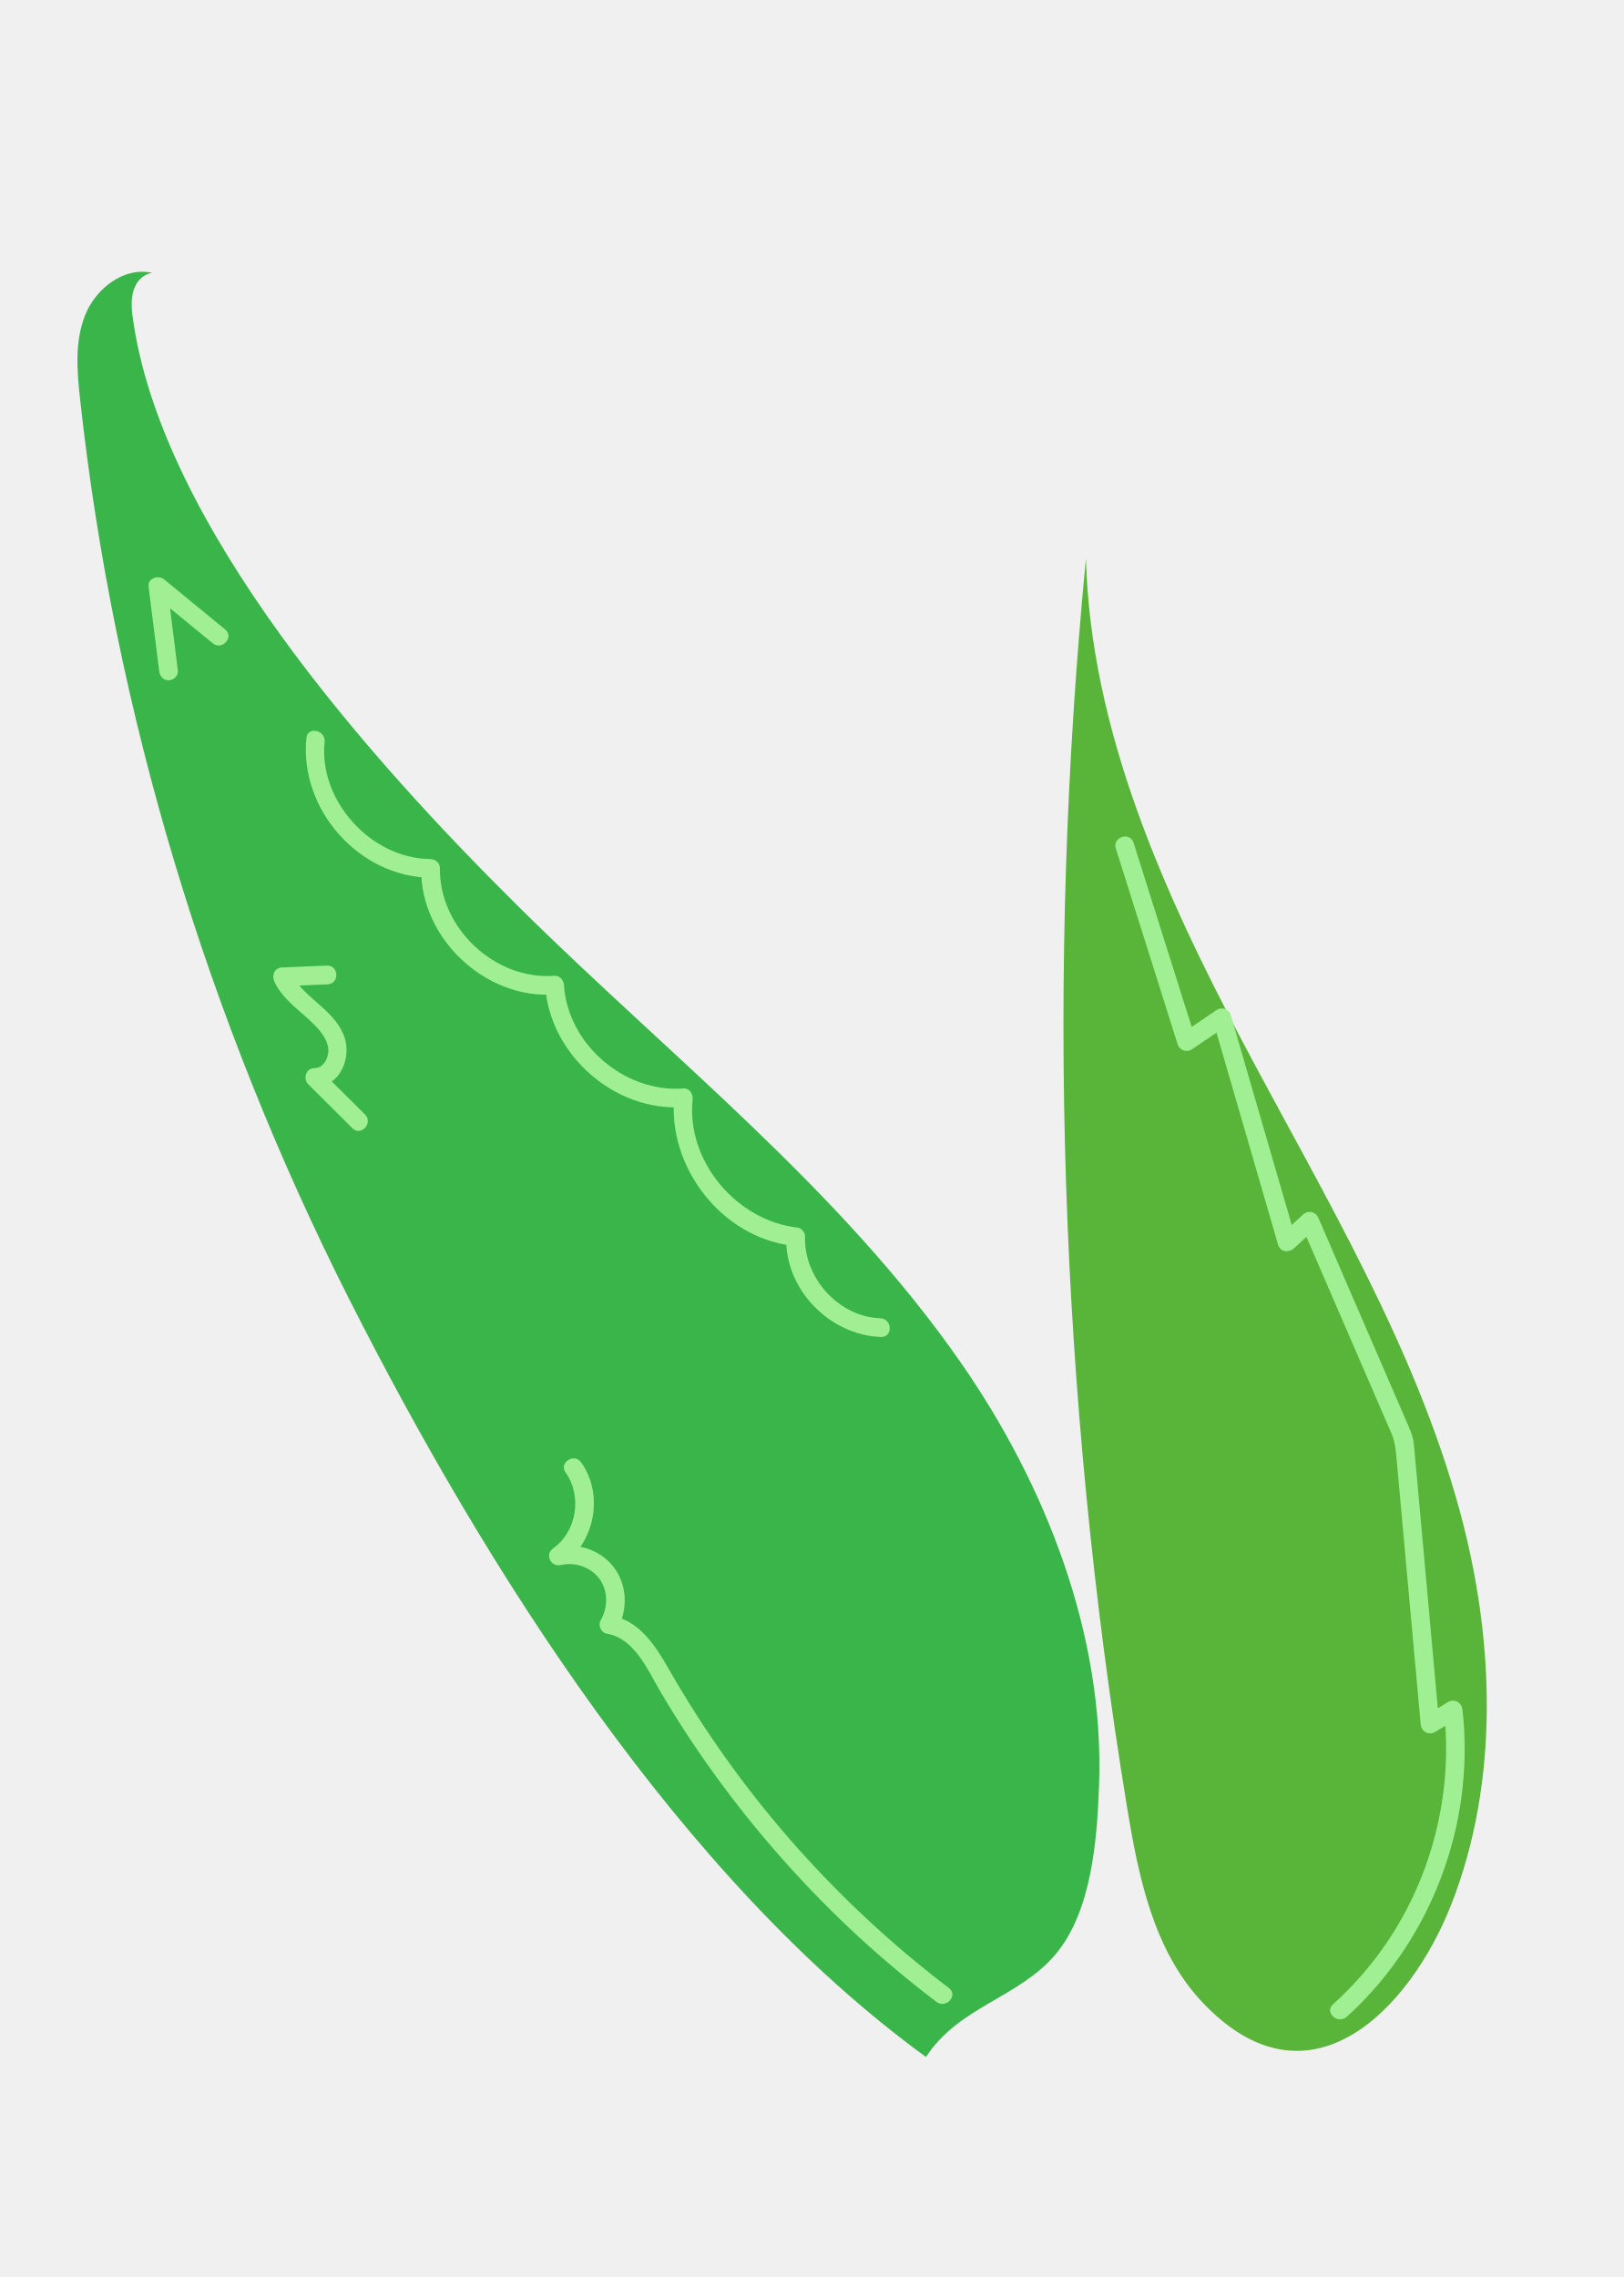
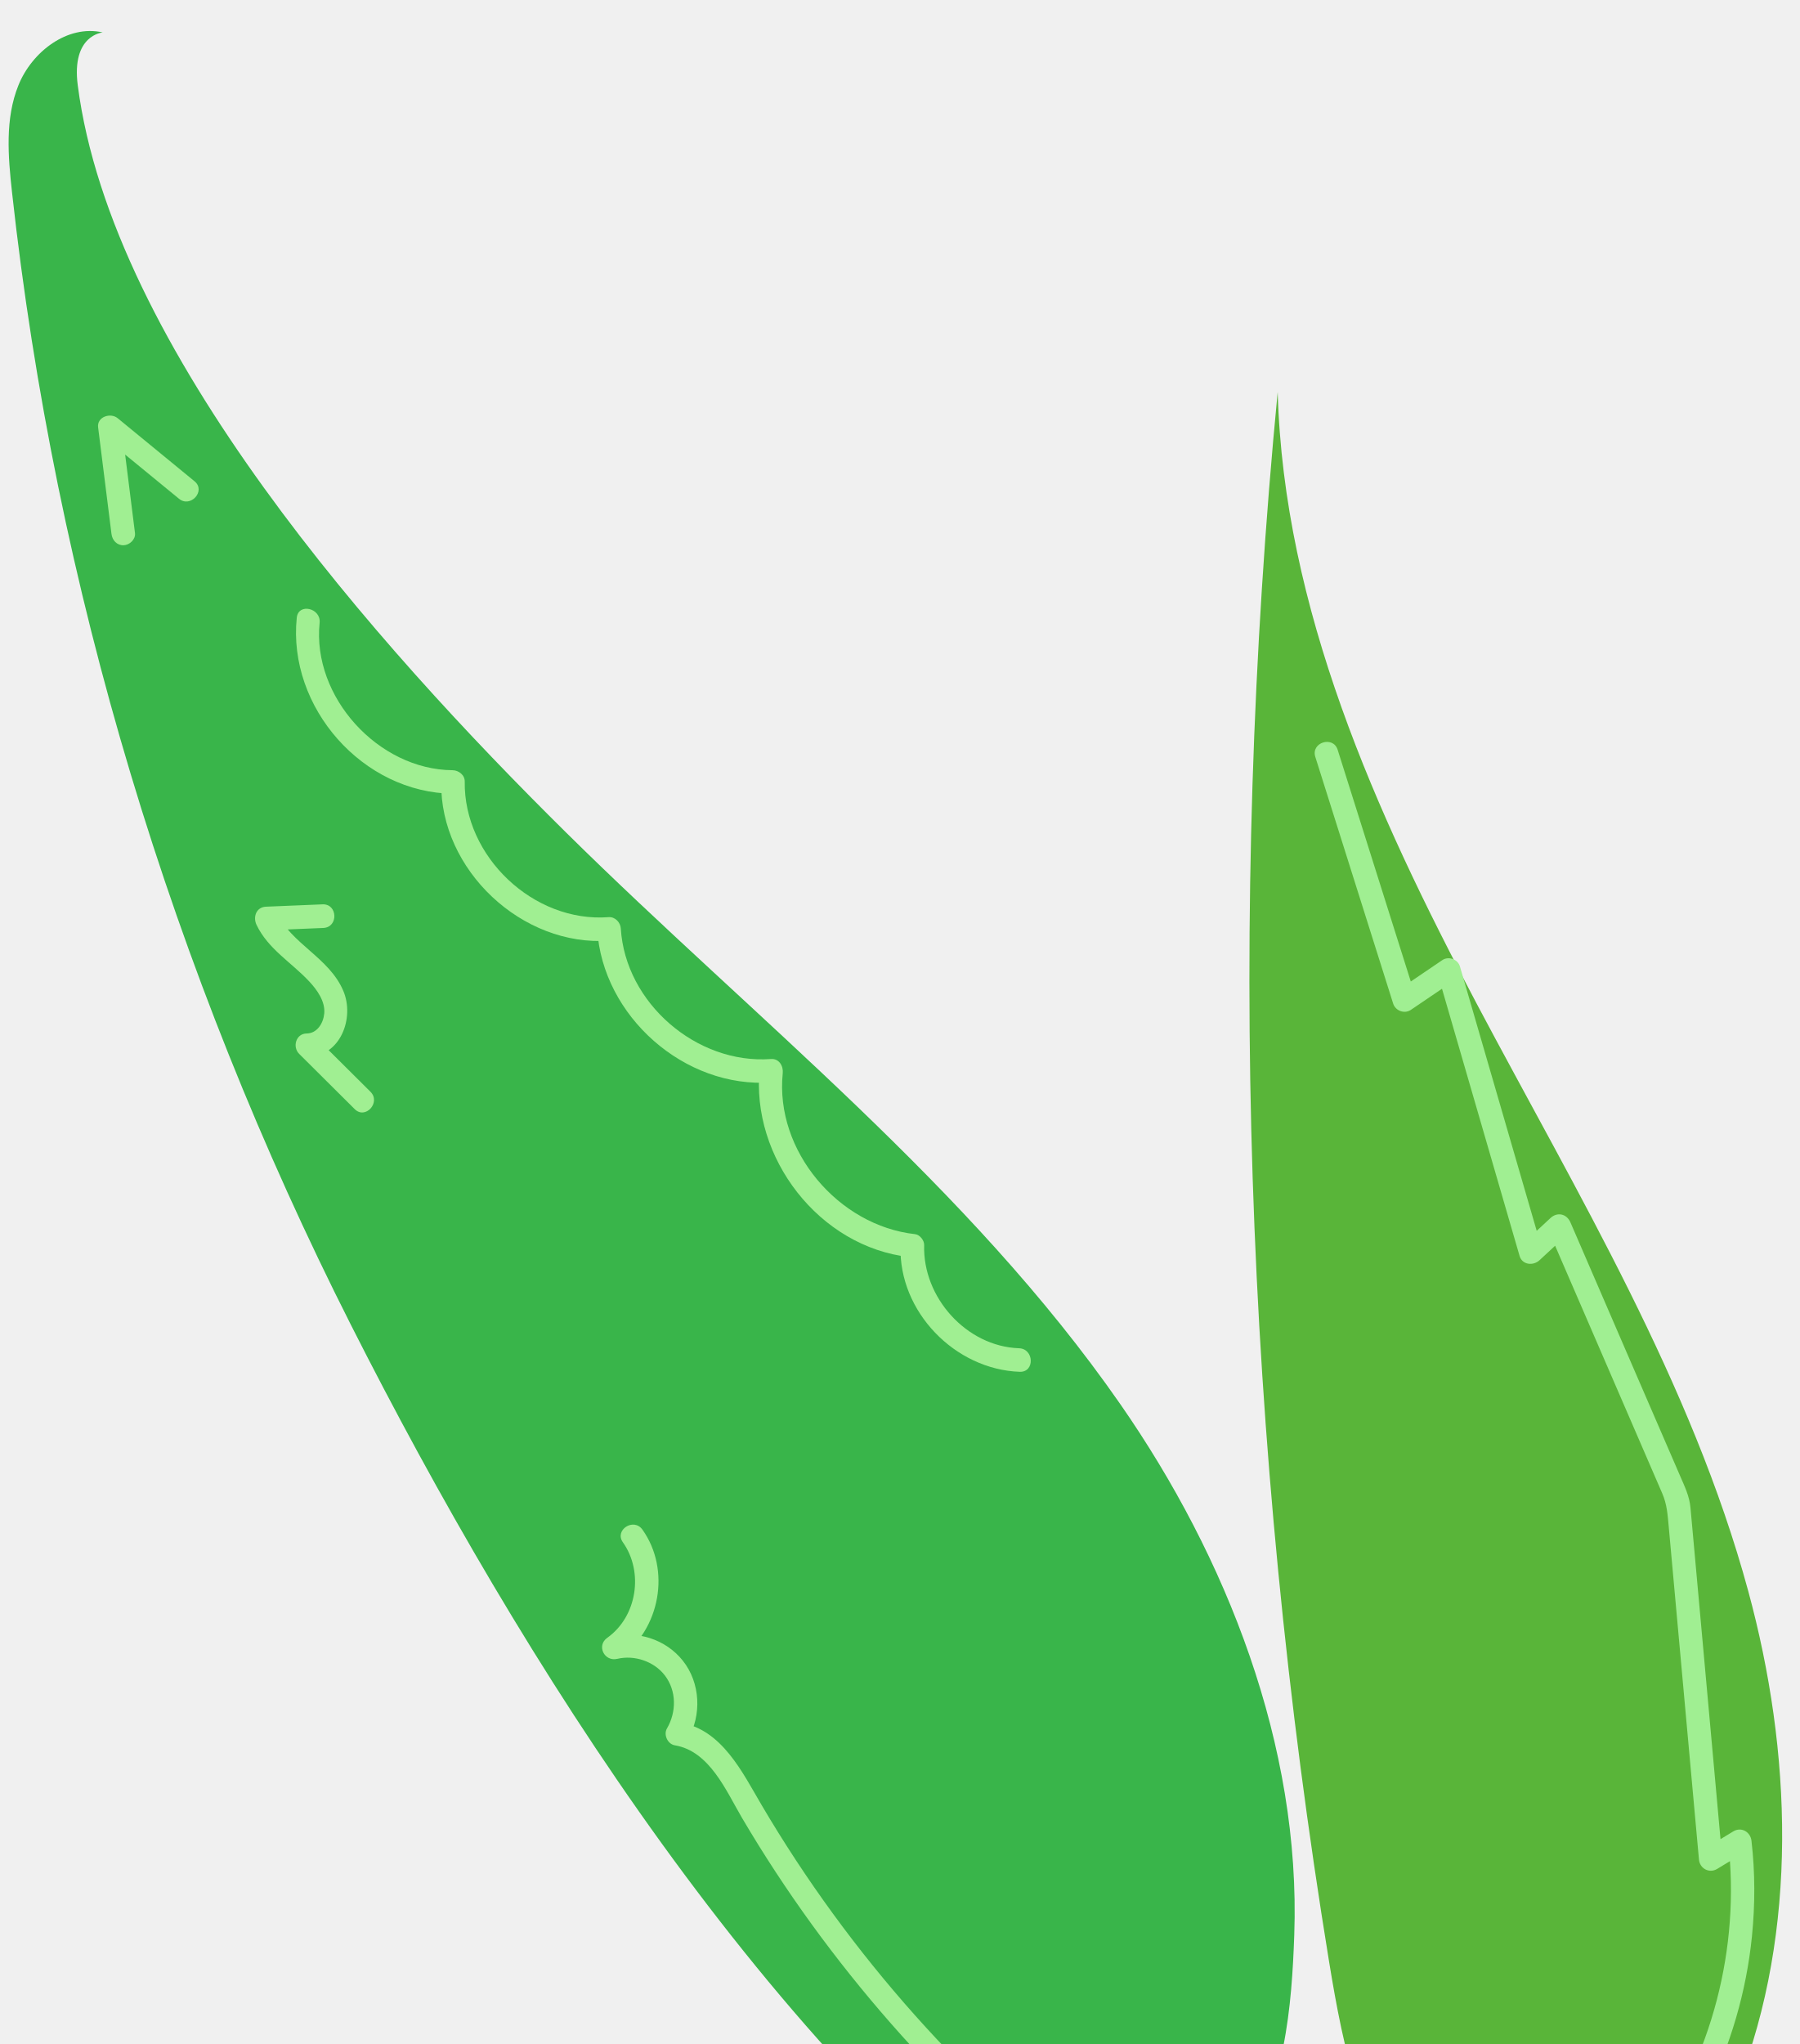
- <svg xmlns="http://www.w3.org/2000/svg" width="92" height="129" viewBox="0 0 92 129" fill="none">
-   <path d="M54.431 77.195C47.603 67.372 38.004 59.89 29.497 51.484C20.989 43.078 9.035 29.701 7.5 17.837C7.206 15.567 8.624 15.46 8.624 15.46C7.039 15.097 5.437 16.33 4.83 17.837C4.221 19.346 4.363 21.036 4.541 22.652C6.487 40.393 11.751 57.737 19.806 73.649C27.455 88.757 38.555 106.431 52.459 116.536C54.322 113.673 57.677 113.204 59.773 110.75C61.866 108.297 62.158 104.153 62.266 101.091C62.566 92.58 59.228 84.096 54.431 77.195Z" fill="#39B54A" />
-   <path d="M82.706 85.623C80.152 76.224 75.036 67.774 70.476 59.171C65.917 50.568 61.791 41.377 61.52 31.644C59.244 55.165 60.022 78.979 63.835 102.303C64.484 106.271 65.334 110.465 68.085 113.402C74.137 119.859 79.872 113.856 82.214 107.906C84.979 100.867 84.66 92.82 82.706 85.623Z" fill="#59B539" />
-   <path d="M12.759 35.663C11.605 34.715 10.451 33.771 9.297 32.823C8.977 32.56 8.357 32.757 8.417 33.236C8.618 34.834 8.818 36.436 9.019 38.033C9.054 38.318 9.266 38.553 9.569 38.542C9.835 38.531 10.112 38.277 10.077 37.993C9.875 36.395 9.676 34.793 9.475 33.195C9.182 33.333 8.886 33.471 8.594 33.608C9.748 34.556 10.902 35.5 12.056 36.447C12.573 36.877 13.285 36.097 12.759 35.663Z" fill="#A0EF92" />
-   <path d="M18.523 54.704C17.673 54.738 16.82 54.773 15.972 54.81C15.531 54.829 15.382 55.278 15.549 55.628C16.069 56.718 17.125 57.32 17.921 58.175C18.273 58.55 18.649 59.073 18.597 59.618C18.556 60.056 18.277 60.514 17.802 60.517C17.32 60.523 17.157 61.125 17.469 61.435C18.302 62.264 19.138 63.094 19.97 63.923C20.451 64.401 21.159 63.618 20.678 63.14C19.846 62.312 19.009 61.481 18.177 60.653C18.067 60.957 17.955 61.266 17.845 61.571C19.331 61.552 19.974 59.812 19.454 58.596C18.819 57.099 17.12 56.494 16.434 55.055C16.292 55.329 16.152 55.599 16.011 55.873C16.86 55.839 17.713 55.804 18.562 55.767C19.244 55.73 19.201 54.677 18.523 54.704Z" fill="#A0EF92" />
-   <path d="M32.041 83.418C32.986 84.75 32.684 86.762 31.337 87.718C30.841 88.072 31.209 88.801 31.786 88.665C32.562 88.481 33.446 88.776 33.934 89.415C34.462 90.111 34.456 91.058 34.027 91.797C33.861 92.078 34.055 92.501 34.379 92.556C35.946 92.815 36.689 94.606 37.404 95.822C38.375 97.471 39.423 99.069 40.546 100.617C42.787 103.704 45.318 106.588 48.091 109.211C49.669 110.699 51.326 112.103 53.054 113.415C53.59 113.824 54.303 113.044 53.762 112.632C47.539 107.905 42.256 101.986 38.289 95.249C37.415 93.766 36.504 91.843 34.61 91.53C34.728 91.784 34.845 92.035 34.962 92.289C35.599 91.201 35.535 89.748 34.741 88.748C33.96 87.767 32.67 87.38 31.465 87.667C31.613 87.982 31.765 88.295 31.914 88.613C33.713 87.34 34.211 84.666 32.925 82.853C32.532 82.291 31.647 82.864 32.041 83.418Z" fill="#A0EF92" />
-   <path d="M76.294 114.259C80.007 110.907 82.373 106.122 82.871 101.148C83.014 99.718 83.015 98.281 82.849 96.853C82.803 96.454 82.394 96.211 82.031 96.43C81.591 96.695 81.156 96.963 80.716 97.229C80.99 97.371 81.26 97.51 81.534 97.652C81.184 93.778 80.831 89.903 80.481 86.029C80.396 85.075 80.306 84.121 80.222 83.169C80.183 82.734 80.141 82.301 80.104 81.87C80.057 81.338 79.842 80.908 79.632 80.421C78.867 78.655 78.102 76.886 77.337 75.121C76.457 73.085 75.577 71.049 74.698 69.017C74.532 68.635 74.113 68.535 73.802 68.823C73.374 69.221 72.947 69.619 72.519 70.013C72.816 70.078 73.114 70.142 73.415 70.208C72.186 65.972 70.956 61.733 69.724 57.498C69.628 57.174 69.212 57.025 68.932 57.214C68.267 57.666 67.602 58.117 66.933 58.57C67.196 58.663 67.462 58.756 67.725 58.853C66.556 55.152 65.388 51.447 64.219 47.746C64.013 47.099 63.007 47.418 63.213 48.066C64.382 51.767 65.55 55.472 66.719 59.173C66.822 59.495 67.225 59.648 67.511 59.457C68.176 59.005 68.841 58.554 69.51 58.101C69.247 58.008 68.981 57.915 68.718 57.818C69.947 62.054 71.177 66.293 72.409 70.528C72.529 70.941 73.026 70.982 73.306 70.723C73.733 70.325 74.16 69.927 74.589 69.532C74.291 69.468 73.994 69.404 73.692 69.337C75.222 72.872 76.748 76.404 78.279 79.939C78.463 80.368 78.651 80.796 78.835 81.224C79.045 81.712 79.074 82.171 79.122 82.695C79.208 83.65 79.297 84.604 79.382 85.556C79.557 87.465 79.727 89.371 79.902 91.28C80.095 93.419 80.292 95.558 80.485 97.697C80.521 98.103 80.945 98.334 81.302 98.121C81.742 97.855 82.178 97.587 82.618 97.322C82.344 97.18 82.074 97.04 81.8 96.899C82.353 101.667 81.059 106.61 78.251 110.505C77.448 111.617 76.532 112.636 75.516 113.553C75.007 114.007 75.796 114.712 76.294 114.259Z" fill="#A0EF92" />
-   <path d="M49.877 74.685C47.502 74.602 45.531 72.388 45.605 70.042C45.612 69.833 45.411 69.572 45.193 69.549C41.749 69.168 38.88 65.804 39.238 62.307C39.273 61.986 39.076 61.635 38.702 61.666C35.361 61.912 32.151 59.144 31.948 55.789C31.93 55.514 31.69 55.258 31.398 55.281C28.024 55.538 24.871 52.556 24.922 49.176C24.928 48.882 24.646 48.669 24.373 48.667C21.034 48.644 18.045 45.373 18.389 42.033C18.457 41.365 17.429 41.127 17.36 41.803C16.944 45.838 20.335 49.697 24.414 49.725C24.23 49.555 24.048 49.388 23.864 49.217C23.802 53.155 27.512 56.635 31.435 56.337C31.251 56.166 31.069 55.999 30.885 55.828C31.124 59.737 34.819 63.007 38.737 62.718C38.559 62.505 38.379 62.289 38.201 62.076C37.786 66.1 40.881 70.131 44.953 70.582C44.816 70.419 44.678 70.252 44.541 70.089C44.453 73.038 46.991 75.643 49.911 75.745C50.596 75.763 50.552 74.706 49.877 74.685Z" fill="#A0EF92" />
+ <svg xmlns="http://www.w3.org/2000/svg" width="81" height="92" viewBox="0 0 81 92" fill="none">
+   <g clip-path="url(#clip0_193_93)">
+     <path d="M50.431 63.195C43.603 53.372 34.004 45.89 25.497 37.484C16.989 29.078 5.035 15.701 3.5 3.837C3.206 1.567 4.624 1.46 4.624 1.46C3.039 1.097 1.437 2.33 0.83 3.837C0.221 5.346 0.363 7.036 0.541 8.652C2.487 26.393 7.751 43.737 15.806 59.649C23.455 74.757 34.555 92.431 48.459 102.536C50.322 99.673 53.677 99.204 55.773 96.75C57.866 94.297 58.158 90.153 58.266 87.091C58.566 78.58 55.228 70.096 50.431 63.195Z" fill="#39B54A" />
+     <path d="M78.706 71.623C76.152 62.224 71.036 53.774 66.476 45.171C61.917 36.568 57.791 27.377 57.52 17.644C55.244 41.165 56.022 64.979 59.835 88.303C60.484 92.271 61.334 96.465 64.085 99.402C70.137 105.859 75.872 99.856 78.214 93.906C80.979 86.867 80.66 78.82 78.706 71.623Z" fill="#59B539" />
+     <path d="M8.759 21.663C7.605 20.715 6.452 19.771 5.297 18.823C4.977 18.56 4.357 18.757 4.417 19.236C4.618 20.834 4.818 22.436 5.019 24.034C5.054 24.318 5.266 24.553 5.569 24.542C5.835 24.531 6.112 24.277 6.077 23.993C5.875 22.395 5.676 20.793 5.475 19.195C5.182 19.333 4.886 19.471 4.594 19.608C5.748 20.556 6.902 21.5 8.056 22.447C8.573 22.878 9.285 22.097 8.759 21.663Z" fill="#A0EF92" />
+     <path d="M14.523 40.704C13.673 40.738 12.82 40.773 11.972 40.81C11.531 40.829 11.382 41.278 11.549 41.628C12.069 42.718 13.125 43.32 13.921 44.175C14.273 44.55 14.649 45.073 14.597 45.618C14.556 46.056 14.277 46.514 13.802 46.517C13.319 46.523 13.156 47.125 13.469 47.435C14.302 48.264 15.138 49.094 15.97 49.923C16.451 50.401 17.159 49.618 16.678 49.14C15.845 48.312 15.009 47.481 14.177 46.653C14.067 46.957 13.955 47.266 13.845 47.571C15.331 47.552 15.974 45.812 15.454 44.596C14.819 43.099 13.12 42.494 12.434 41.055C12.292 41.329 12.152 41.599 12.011 41.873C12.86 41.839 13.713 41.804 14.562 41.767C15.244 41.73 15.201 40.677 14.523 40.704Z" fill="#A0EF92" />
+     <path d="M28.041 69.418C28.986 70.75 28.684 72.762 27.337 73.718C26.841 74.072 27.209 74.801 27.786 74.665C28.562 74.481 29.446 74.776 29.934 75.415C30.462 76.111 30.456 77.058 30.026 77.797C29.861 78.078 30.055 78.501 30.379 78.556C31.946 78.815 32.689 80.606 33.404 81.822C34.375 83.471 35.423 85.069 36.546 86.617C38.787 89.704 41.318 92.588 44.091 95.211C45.668 96.699 47.326 98.103 49.054 99.415C49.59 99.824 50.303 99.044 49.762 98.632C43.539 93.905 38.256 87.986 34.289 81.249C33.415 79.766 32.504 77.843 30.61 77.53C30.728 77.784 30.845 78.035 30.962 78.289C31.598 77.201 31.535 75.748 30.741 74.748C29.96 73.767 28.67 73.38 27.465 73.667C27.613 73.982 27.765 74.295 27.914 74.613C29.713 73.34 30.211 70.666 28.925 68.853C28.532 68.291 27.647 68.864 28.041 69.418Z" fill="#A0EF92" />
+     <path d="M72.294 100.259C76.007 96.907 78.373 92.122 78.871 87.148C79.014 85.718 79.015 84.281 78.849 82.853C78.803 82.454 78.394 82.211 78.031 82.43C77.591 82.695 77.156 82.963 76.716 83.229C76.99 83.371 77.26 83.51 77.534 83.652C77.184 79.778 76.831 75.903 76.481 72.029C76.396 71.075 76.306 70.121 76.222 69.169C76.183 68.734 76.141 68.301 76.104 67.87C76.057 67.338 75.842 66.908 75.632 66.421C74.867 64.655 74.102 62.886 73.337 61.12C72.457 59.085 71.577 57.05 70.698 55.017C70.532 54.635 70.113 54.535 69.802 54.822C69.374 55.221 68.947 55.619 68.519 56.013C68.816 56.078 69.114 56.142 69.415 56.208C68.186 51.972 66.956 47.733 65.724 43.498C65.628 43.174 65.212 43.025 64.932 43.214C64.267 43.666 63.602 44.117 62.933 44.57C63.196 44.663 63.462 44.756 63.725 44.853C62.556 41.152 61.388 37.447 60.219 33.746C60.013 33.099 59.007 33.418 59.213 34.066C60.382 37.767 61.55 41.472 62.719 45.173C62.822 45.495 63.225 45.648 63.511 45.457C64.176 45.005 64.841 44.554 65.51 44.101C65.247 44.008 64.981 43.915 64.718 43.818C65.947 48.054 67.177 52.293 68.409 56.528C68.529 56.941 69.026 56.982 69.306 56.723C69.733 56.325 70.16 55.927 70.589 55.532C70.291 55.468 69.994 55.404 69.692 55.337C71.222 58.872 72.748 62.404 74.279 65.939C74.463 66.368 74.651 66.796 74.835 67.224C75.045 67.712 75.074 68.171 75.122 68.695C75.208 69.65 75.297 70.604 75.382 71.556C75.557 73.465 75.727 75.371 75.902 77.28C76.095 79.419 76.292 81.558 76.485 83.697C76.521 84.103 76.945 84.334 77.302 84.121C77.742 83.855 78.178 83.587 78.618 83.322C78.344 83.18 78.074 83.04 77.8 82.899C78.353 87.667 77.059 92.61 74.251 96.505C73.448 97.617 72.532 98.636 71.516 99.553C71.007 100.007 71.796 100.712 72.294 100.259Z" fill="#A0EF92" />
+     <path d="M45.877 60.685C43.502 60.602 41.531 58.389 41.605 56.042C41.612 55.833 41.411 55.572 41.193 55.549C37.749 55.168 34.88 51.804 35.238 48.307C35.273 47.986 35.076 47.635 34.702 47.666C31.361 47.912 28.15 45.144 27.948 41.789C27.93 41.514 27.69 41.258 27.398 41.281C24.024 41.538 20.871 38.556 20.922 35.176C20.928 34.882 20.646 34.669 20.373 34.667C17.034 34.644 14.044 31.373 14.389 28.033C14.457 27.365 13.429 27.127 13.36 27.803C12.944 31.838 16.335 35.697 20.414 35.725C20.23 35.555 20.048 35.388 19.864 35.217C19.802 39.155 23.512 42.635 27.435 42.337C27.251 42.166 27.069 41.999 26.885 41.828C27.124 45.737 30.819 49.007 34.737 48.718C34.559 48.505 34.379 48.289 34.201 48.076C33.786 52.1 36.88 56.131 40.953 56.582C40.816 56.419 40.678 56.252 40.541 56.089C40.453 59.038 42.991 61.643 45.911 61.745C46.596 61.763 46.552 60.706 45.877 60.685Z" fill="#A0EF92" />
+   </g>
+   <defs>
+     <clipPath id="clip0_193_93">
+       <rect width="81" height="92" fill="white" />
+     </clipPath>
+   </defs>
</svg>
